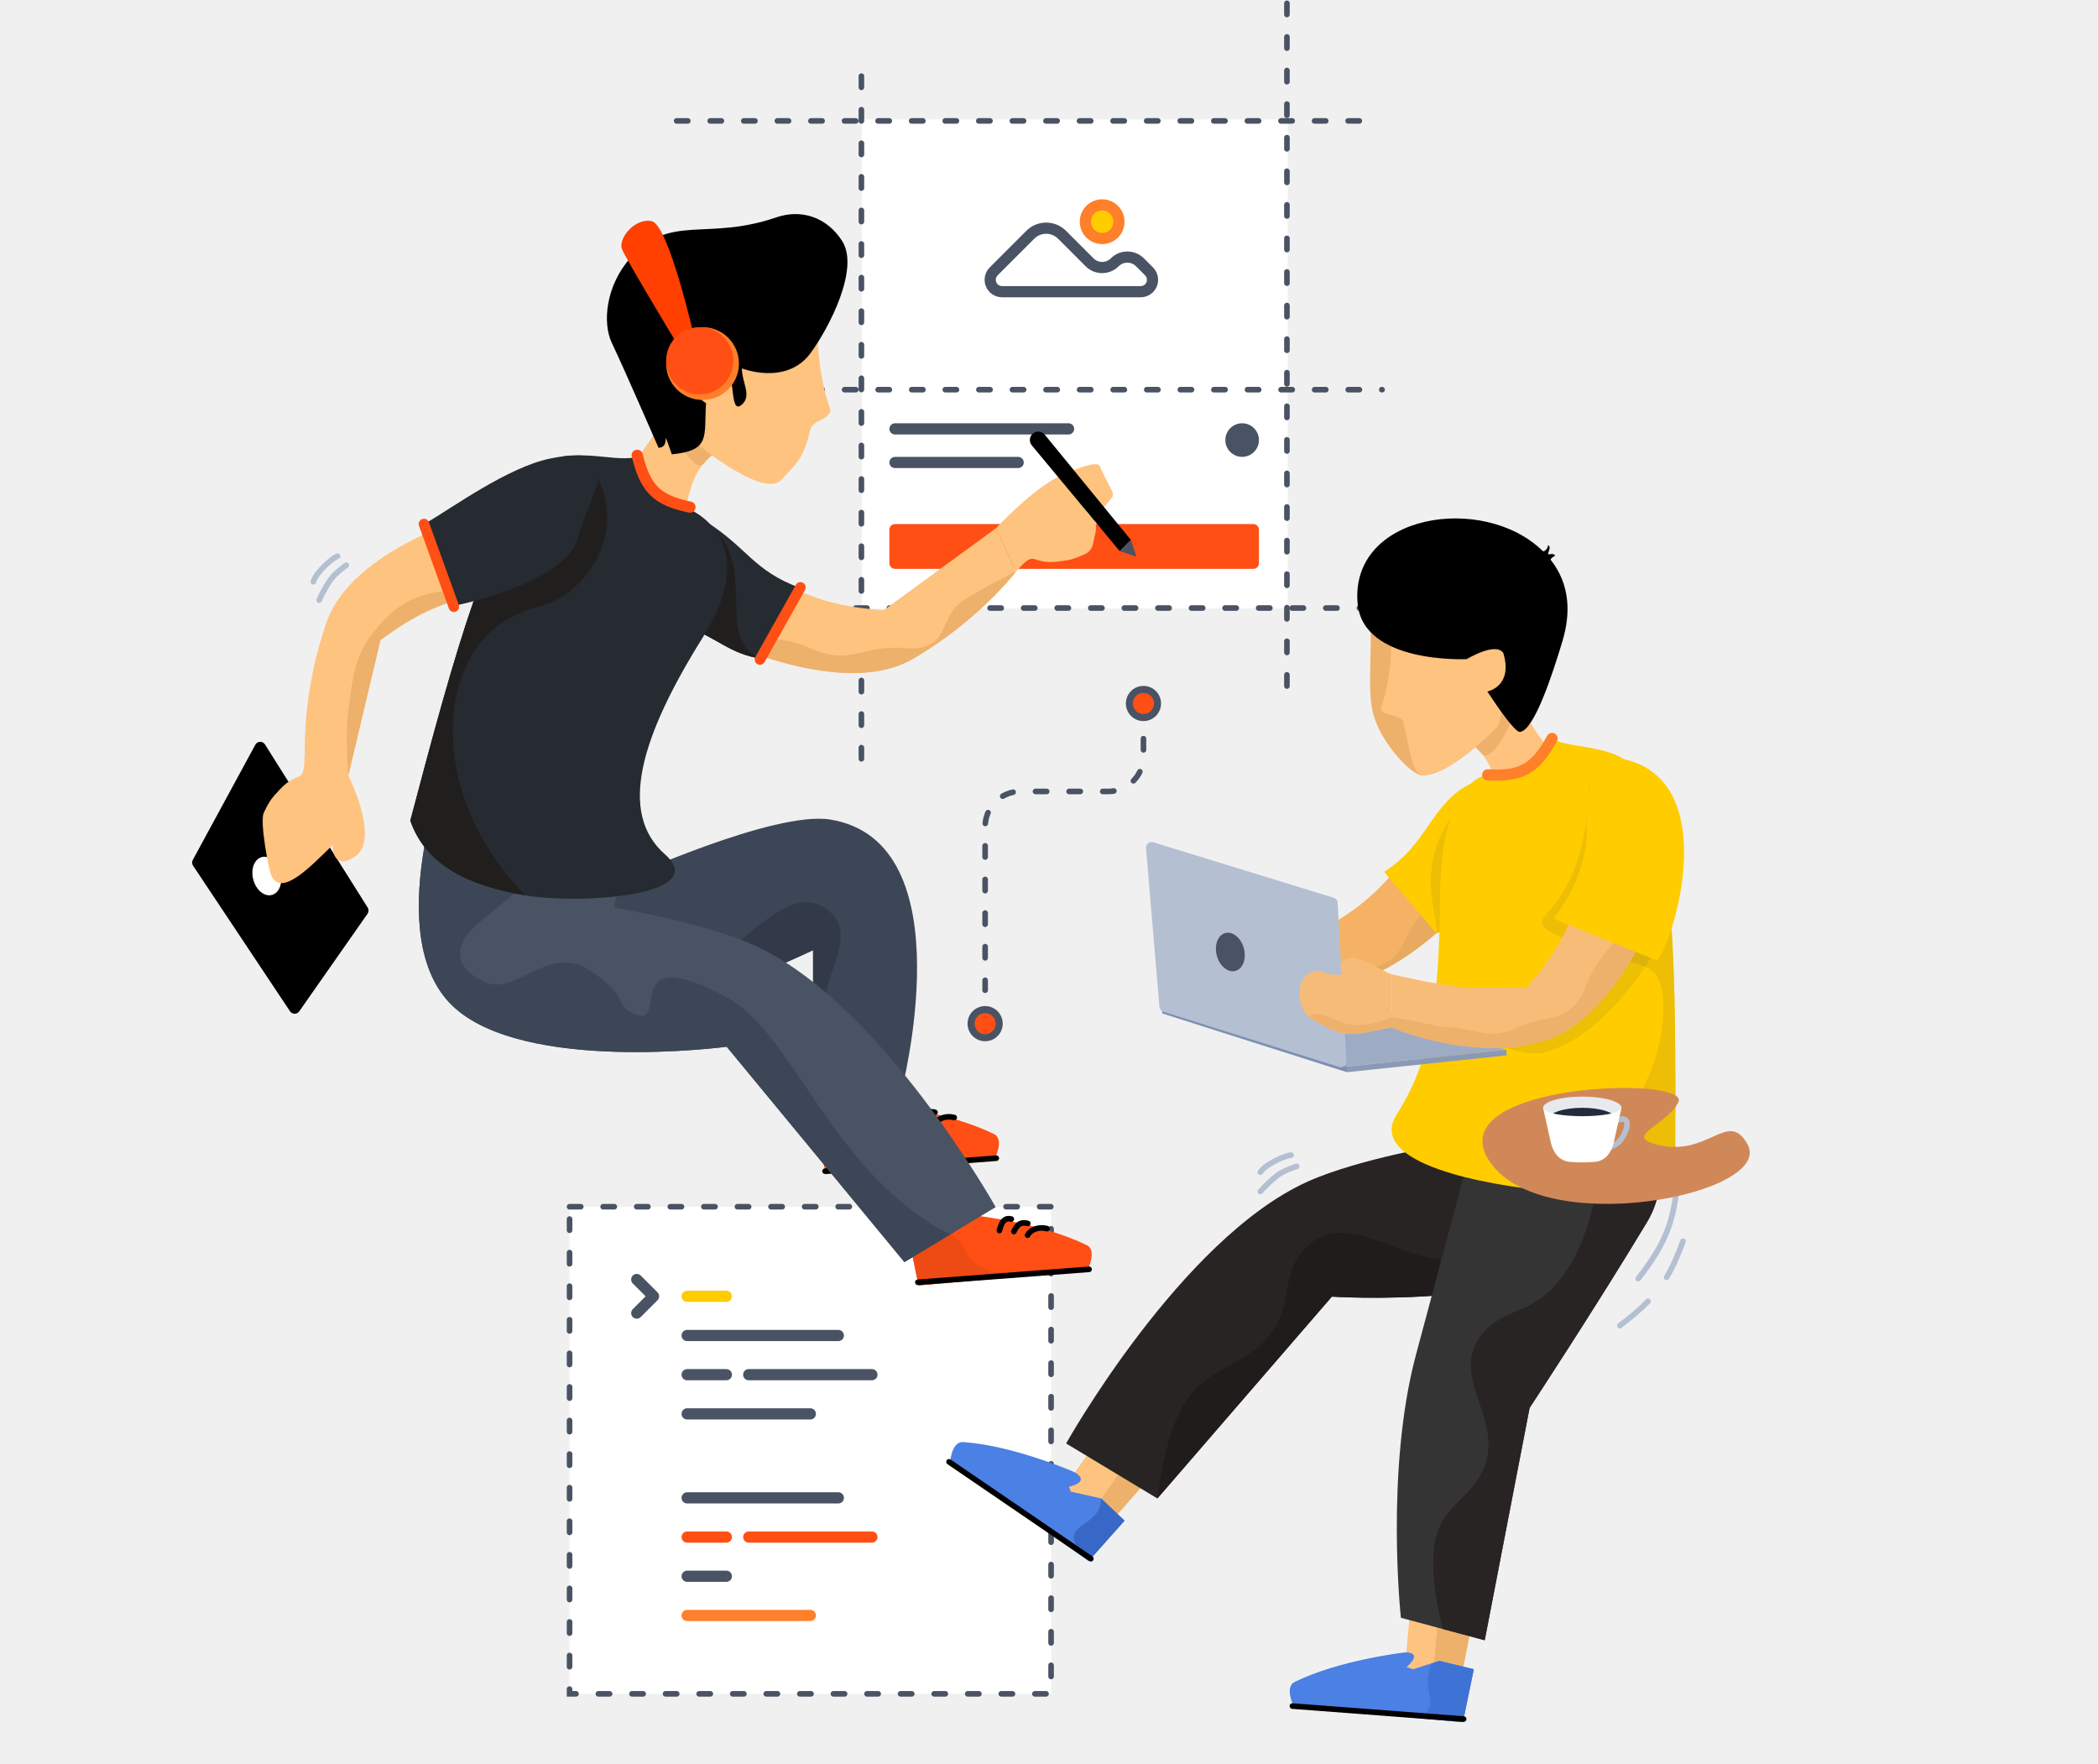
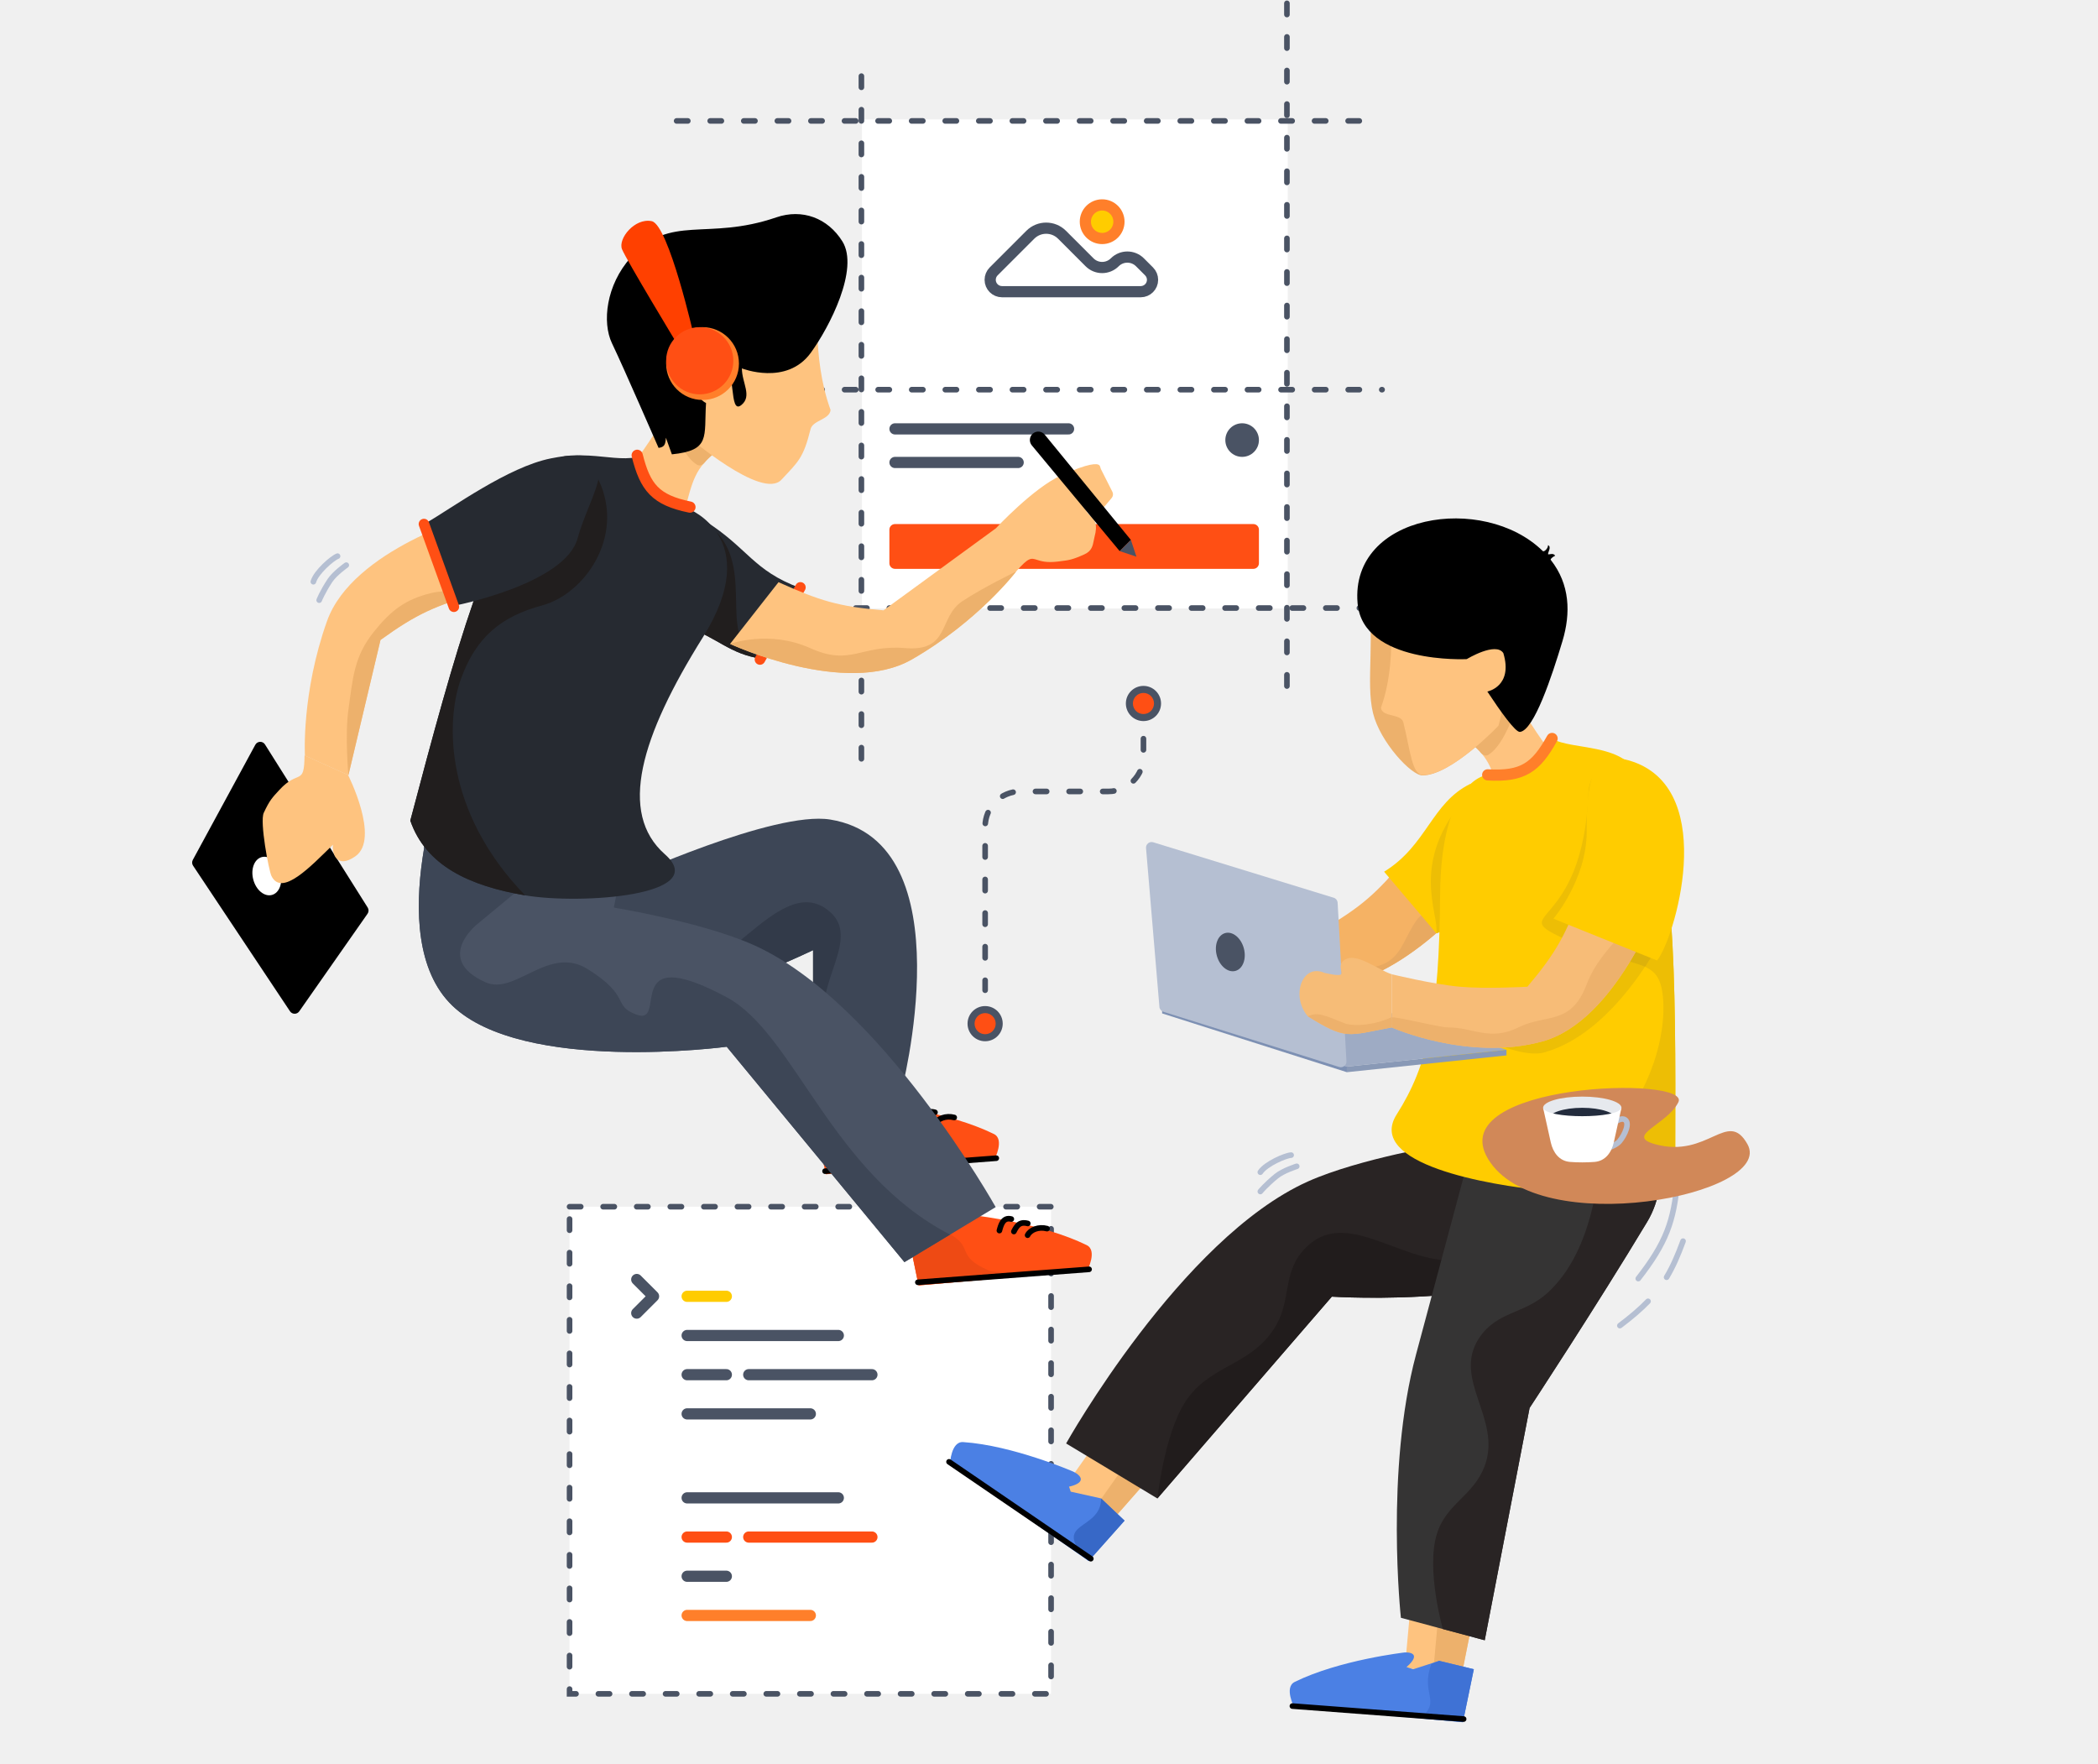
<svg xmlns="http://www.w3.org/2000/svg" width="628" height="528" viewBox="0 0 628 528" fill="none">
  <rect x="337.008" y="205.312" width="10.531" height="10.531" rx="5.266" fill="#4A5364" />
  <rect x="339.114" y="207.418" width="6.319" height="6.319" rx="3.159" fill="#FF4F14" />
  <rect x="289.616" y="301.148" width="10.531" height="10.531" rx="5.266" fill="#4A5364" />
  <rect x="291.722" y="303.255" width="6.319" height="6.319" rx="3.159" fill="#FF4F14" />
  <path d="M342.274 221.109V226.375C342.274 232.191 337.559 236.906 331.742 236.906H305.413C299.597 236.906 294.882 241.621 294.882 247.438V296.409" stroke="#4A5364" stroke-width="1.675" stroke-linecap="round" stroke-dasharray="3.35 6.71" />
  <rect x="258.022" y="35.754" width="127.431" height="146.388" fill="white" />
  <path d="M308.411 70.266L297.433 81.244C296.766 81.911 296.392 82.816 296.392 83.758C296.392 85.722 297.984 87.314 299.947 87.314H341.44C343.404 87.314 344.996 85.722 344.996 83.758C344.996 82.816 344.621 81.911 343.954 81.244L341.225 78.515C339.142 76.432 335.765 76.432 333.683 78.515C331.6 80.597 328.223 80.597 326.141 78.515L317.892 70.266C315.274 67.648 311.029 67.648 308.411 70.266Z" stroke="#4A5364" stroke-width="3.352" />
  <circle cx="329.911" cy="66.364" r="5.028" fill="#FFCC00" stroke="#FF7F2A" stroke-width="3.352" />
  <circle cx="371.811" cy="131.728" r="5.028" fill="#4A5364" />
  <rect x="266.224" y="156.867" width="110.615" height="13.408" rx="1.676" fill="#FF4F14" />
  <path d="M267.9 128.376H319.855" stroke="#4A5364" stroke-width="3.352" stroke-linecap="round" />
  <path d="M267.9 138.431H304.771" stroke="#4A5364" stroke-width="3.352" stroke-linecap="round" />
  <path d="M202.536 36.196H407.007" stroke="#4A5364" stroke-width="1.676" stroke-linecap="round" stroke-dasharray="3.35 6.7" />
  <path d="M242.76 116.643H413.711" stroke="#4A5364" stroke-width="1.676" stroke-linecap="round" stroke-dasharray="3.35 6.7" />
  <path d="M236.056 182.007H440.527" stroke="#4A5364" stroke-width="1.676" stroke-linecap="round" stroke-dasharray="3.35 6.7" />
  <path d="M385.219 1L385.219 205.471" stroke="#4A5364" stroke-width="1.676" stroke-linecap="round" stroke-dasharray="3.35 6.7" />
  <path d="M257.844 22.788L257.844 227.259" stroke="#4A5364" stroke-width="1.676" stroke-linecap="round" stroke-dasharray="3.35 6.7" />
  <rect x="170.489" y="361.208" width="144.135" height="145.811" fill="white" stroke="#4A5364" stroke-width="1.676" stroke-linecap="round" stroke-dasharray="3.35 6.7" />
  <path d="M205.685 388.024H217.417" stroke="#FFCC00" stroke-width="3.352" stroke-linecap="round" />
  <path d="M224.121 411.488H260.993" stroke="#4A5364" stroke-width="3.352" stroke-linecap="round" />
  <path d="M205.685 423.22H242.557" stroke="#4A5364" stroke-width="3.352" stroke-linecap="round" />
  <path d="M205.685 411.488H217.417" stroke="#4A5364" stroke-width="3.352" stroke-linecap="round" />
  <path d="M205.685 399.756H250.937" stroke="#4A5364" stroke-width="3.352" stroke-linecap="round" />
  <path d="M205.685 471.824H217.417" stroke="#4A5364" stroke-width="3.352" stroke-linecap="round" />
  <path d="M224.121 460.091H260.993" stroke="#FF4F14" stroke-width="3.352" stroke-linecap="round" />
  <path d="M205.685 483.555H242.557" stroke="#FF7F2A" stroke-width="3.352" stroke-linecap="round" />
  <path d="M205.685 460.091H217.417" stroke="#FF4F14" stroke-width="3.352" stroke-linecap="round" />
  <path d="M205.685 448.359H250.937" stroke="#4A5364" stroke-width="3.352" stroke-linecap="round" />
  <path d="M190.601 382.996L195.629 388.024L190.601 393.052" stroke="#4A5364" stroke-width="3.352" stroke-linecap="round" stroke-linejoin="round" />
-   <path d="M264.468 182.689C250.99 181.581 245.326 179.799 233.034 174.266L218.54 192.742C218.54 192.742 253.1 208.781 272.956 197.387C292.813 185.994 304.164 171.064 304.164 171.064L298.08 158.156L264.468 182.689Z" fill="#FEC37F" />
-   <path d="M271 194C257.522 192.892 254.792 199.533 242.5 194C230.208 188.467 218.54 192.742 218.54 192.742C218.54 192.742 253.1 208.781 272.956 197.387C292.813 185.994 304.164 171.064 304.164 171.064C304.164 171.064 293.998 175.994 288 180C280.848 184.777 284.478 195.108 271 194Z" fill="#EDB16C" />
  <path d="M239.51 176C225.368 170.761 223.928 164.085 211.119 155.98L205.974 187.835C214.745 190.964 218.532 195.765 227.771 197.146L239.51 176Z" fill="#262A31" />
  <path d="M205.974 187.835C214.745 190.964 218.532 195.765 227.771 197.146C214.15 191.761 226.007 171.967 214.632 159.376L205.974 187.835Z" fill="#211E1E" />
  <path d="M240.97 176.596C241.397 175.835 241.126 174.872 240.365 174.445C239.604 174.018 238.642 174.289 238.215 175.05L240.97 176.596ZM226.103 196.64C225.676 197.401 225.947 198.364 226.708 198.79C227.469 199.217 228.432 198.946 228.859 198.186L226.103 196.64ZM238.215 175.05L226.103 196.64L228.859 198.186L240.97 176.596L238.215 175.05Z" fill="#FF4F14" />
-   <path d="M332.766 149.056L329.244 153.237C329.244 153.237 325.562 144.892 324.439 150.687C325.099 155.751 329.468 153.856 327.613 160.779C327.146 162.524 327.317 164.703 324.629 165.92C320.774 167.665 319.801 167.706 316.571 168.099C308.172 169.118 310.318 164.037 304.164 171.064L298.08 158.156C298.08 158.156 309.303 146.06 317.634 142.3C326.11 138.474 328.429 138.7 329.044 139.243C329.359 139.52 329.349 140.037 329.538 140.411L332.98 147.22C333.283 147.82 333.198 148.542 332.766 149.056Z" fill="#FEC37F" />
+   <path fill-rule="evenodd" clip-rule="evenodd" d="M329.244 153.237L332.766 149.056C333.198 148.542 333.283 147.82 332.98 147.22L329.538 140.411C329.466 140.269 329.423 140.107 329.38 139.945C329.31 139.679 329.24 139.415 329.044 139.243C328.429 138.7 326.11 138.474 317.634 142.3C309.302 146.06 298.08 158.156 298.08 158.156L298.08 158.156L264.467 182.689C250.99 181.581 245.326 179.799 233.034 174.266L218.54 192.742C218.54 192.742 253.1 208.781 272.956 197.387C292.813 185.994 304.164 171.064 304.164 171.064L304.164 171.064C307.913 166.783 308.582 166.996 310.431 167.586C311.617 167.964 313.289 168.497 316.571 168.099C316.75 168.077 316.922 168.056 317.087 168.036C319.918 167.697 320.988 167.568 324.629 165.92C326.802 164.936 327.106 163.324 327.39 161.82C327.457 161.463 327.524 161.113 327.613 160.779C328.698 156.73 327.654 155.697 326.468 154.524C325.626 153.692 324.713 152.789 324.439 150.687C325.562 144.892 329.244 153.237 329.244 153.237Z" fill="#FEC37F" />
+   <path d="M271 194C257.522 192.892 254.792 199.533 242.5 194C230.208 188.467 218.54 192.742 218.54 192.742C218.54 192.742 253.1 208.781 272.956 197.387C292.813 185.994 304.164 171.064 304.164 171.064C304.164 171.064 293.998 175.994 288 180C280.848 184.777 284.478 195.108 271 194Z" fill="#EDB16C" />
  <path d="M243.912 335.656L264.637 330.639C264.637 330.639 284.111 332.857 297.514 339.448C300.793 341.06 297.678 347.043 297.678 347.043L247.182 351.509L243.912 335.656Z" fill="#FF4F14" />
  <path d="M246.964 350.569L298.218 346.684" stroke="black" stroke-width="1.676" stroke-linecap="round" />
  <path d="M285.626 334.501C283.16 333.84 280.655 334.804 279.814 336.467" stroke="black" stroke-width="1.676" stroke-linecap="round" />
  <path d="M279.873 332.959C277.407 332.298 276.545 333.702 275.704 335.366" stroke="black" stroke-width="1.676" stroke-linecap="round" />
  <path d="M274.941 331.638C272.475 330.977 271.814 333.443 271.374 335.087" stroke="black" stroke-width="1.676" stroke-linecap="round" />
  <path d="M271.693 368.922L292.418 363.904C292.418 363.904 311.892 366.123 325.295 372.713C328.574 374.326 325.459 380.308 325.459 380.308L274.963 384.774L271.693 368.922Z" fill="#FF4F14" />
  <path d="M271.693 368.922L284.5 369.5C291.5 373.5 286 376 296 380.308C299.356 381.754 325.459 380.308 325.459 380.308L274.963 384.774L271.693 368.922Z" fill="#EE4A14" />
  <path d="M274.745 383.834L325.999 379.949" stroke="black" stroke-width="1.676" stroke-linecap="round" />
  <path d="M313.406 367.766C310.941 367.105 308.435 368.069 307.594 369.732" stroke="black" stroke-width="1.676" stroke-linecap="round" />
  <path d="M307.654 366.224C305.188 365.563 304.326 366.967 303.485 368.631" stroke="black" stroke-width="1.676" stroke-linecap="round" />
  <path d="M302.722 364.903C300.256 364.242 299.595 366.708 299.155 368.352" stroke="black" stroke-width="1.676" stroke-linecap="round" />
  <path d="M147.822 303.903C121.674 289.413 127.4 234.128 127.4 234.128L184.411 228.171L186.964 263.059C186.964 263.059 231.774 242.609 248.505 245.314C289.641 251.966 269.656 327.354 269.656 327.354H243.377V284.411C243.377 284.411 173.599 318.187 147.822 303.903Z" fill="#3D4656" />
  <path d="M147.822 303.903C121.674 289.413 127.4 234.127 127.4 234.127L152.544 259.298L147.822 284.411C147.822 284.411 167.97 278.154 180.104 281.731C187.847 284.013 190.206 290.081 198.05 291.986C215.786 296.294 232.588 261.456 247.403 272.117C258.997 280.461 242.786 294.491 247.403 308.009C250.061 315.793 255.735 327.354 255.735 327.354L243.377 327.354V284.411C243.377 284.411 173.599 318.187 147.822 303.903Z" fill="#323A49" />
  <path d="M135.375 301.001C113.869 280.238 133.708 228.318 133.708 228.318L190.319 237.32L183.755 271.68C183.755 271.68 210.213 275.968 225.673 282.912C263.686 299.984 298.042 361.325 298.042 361.325L270.725 377.791L217.525 313.323C217.525 313.323 156.577 321.47 135.375 301.001Z" fill="#4A5364" />
  <path d="M135.375 301.001C113.868 280.238 133.708 228.318 133.708 228.318L190.319 237.32L142.75 276.72C142.75 276.72 129.853 287.082 145.313 294.025C154.302 298.062 164.218 282.662 176.078 290.179C189.012 298.377 183.192 300.854 190.319 303.639C200.389 307.574 185.249 281.21 217.525 298.511C237.837 309.4 248.673 351.069 284.383 369.558L270.725 377.791L217.525 313.323C217.525 313.323 156.577 321.47 135.375 301.001Z" fill="#3D4656" />
  <path d="M204.719 153.665C207.322 143.951 207.839 140.143 214.998 134.73L202.221 120.896C195.033 129.966 193.027 135.783 187.461 140.365C193.132 151.118 193.21 153.511 204.719 153.665Z" fill="#FEC37F" />
  <path d="M214.998 134.73L202.221 120.896C201.43 121.895 200.701 122.854 200.023 123.777C200.023 123.777 203.391 135.958 208.623 139.095C210.053 139.952 211.229 138.058 211.229 138.058C212.238 136.973 213.466 135.888 214.998 134.73Z" fill="#EDB16C" />
  <path d="M205.599 130.399C205.599 130.399 228.076 149.855 233.902 143.603C238.956 138.179 240.474 137.143 242.619 128.481C243.3 125.734 248.314 125.659 248.618 122.727C242.757 106.566 245.129 88.546 245.129 88.546C245.129 88.546 211.949 88.375 204.946 103.599C200.57 113.11 205.599 130.399 205.599 130.399Z" fill="#FEC37F" />
  <path d="M252.15 72.253C247.771 65.234 240.125 62.402 232.358 65.069C211.543 72.214 200.658 63.868 188.835 77.043C181.395 85.333 180.206 96.514 183.171 102.725C187.184 111.133 195.879 131.316 197.133 134.065C198.964 133.85 199.198 132.938 199.322 131.023L201.116 136C212.788 134.808 210.695 130.81 211.341 120.636C205.558 117.857 203.686 99.516 216.293 107.495C220.459 110.131 218.076 124.342 221.908 121.242C225.239 118.548 222.071 114.622 222.076 110.274C222.076 110.274 235.422 115.568 242.662 105.646C248.335 97.872 257.256 80.438 252.15 72.253Z" fill="black" />
  <path d="M186.19 74.604C187.46 77.754 202.7 102.958 202.7 102.958L207.78 100.857C207.78 100.857 200.16 67.253 195.08 66.203C190 65.152 184.92 71.454 186.19 74.604Z" fill="#FF4000" />
  <circle cx="210.294" cy="108.824" r="10.894" fill="#FF7F2A" />
  <circle cx="209.456" cy="107.986" r="10.056" fill="#FF4F14" />
  <path d="M199.019 255.711C184.97 243.323 191.799 220.486 210.397 190.756C228.996 161.025 205.963 152.262 205.963 152.262C196.408 152.305 191.292 142.259 190.503 136.842C182.527 138.55 170.191 132.659 162.253 140.55C146.91 155.804 136.238 194.85 122.817 245.635C127.466 259.104 140.452 265.183 157.191 268.009C173.874 270.826 213.069 268.1 199.019 255.711Z" fill="#262A31" />
  <path d="M190.73 136.284C193.134 145.881 196.172 149.673 206.527 151.795" stroke="#FF4F14" stroke-width="3.352" stroke-linecap="round" />
  <path d="M122.818 245.636C127.466 259.104 140.452 265.183 157.191 268.009C132.913 242.931 133.46 215.829 137.925 203.354C142.39 190.879 149.853 184.542 162.351 181.193C174.849 177.845 187.212 160.651 179.203 143.711C176.325 137.624 170.192 132.659 162.254 140.551C146.91 155.804 136.238 194.85 122.818 245.636Z" fill="#211E1E" />
  <path d="M113.894 191.56C124.859 183.645 130.321 181.319 143.26 177.537L142.272 154.076C142.272 154.076 105.58 164.341 97.891 185.903C90.201 207.466 91.273 226.19 91.273 226.19L104.285 232.049L113.894 191.56Z" fill="#FEC37F" />
  <path d="M113.894 191.56C124.859 183.645 130.321 181.319 143.26 177.538C143.26 177.538 134.407 176.204 129 177.537C121.226 179.455 117.031 182.771 112 189C105.931 196.514 105.632 202.935 104.285 212.5C103.221 220.06 104.285 232.049 104.285 232.049L113.894 191.56Z" fill="#EDB16C" />
  <path d="M95.541 179.645C95.541 179.645 96.519 177.179 98.759 173.78C100.204 171.588 103.653 169.169 103.653 169.169" stroke="#B5BFD2" stroke-width="1.676" stroke-linecap="round" />
  <path d="M93.797 174.132C94.637 171.23 99.472 167.064 101.044 166.478" stroke="#B5BFD2" stroke-width="1.676" stroke-linecap="round" />
  <path d="M79.316 222.838L110.062 271.658C110.422 272.229 110.404 272.96 110.017 273.512L89.569 302.734C88.892 303.701 87.455 303.684 86.801 302.702L57.792 259.126C57.448 258.609 57.418 257.944 57.714 257.398L76.424 222.932C77.036 221.806 78.633 221.754 79.316 222.838Z" fill="black" />
  <ellipse rx="4.19" ry="5.866" transform="matrix(-0.965926 0.258819 0.258819 0.965926 79.8673 262.223)" fill="white" />
  <path d="M104.176 231.955C104.176 231.955 113.862 251.057 106.382 256.311C100.79 260.239 99.314 255.464 99.678 252.839C93.182 259.16 84.331 268.644 81.243 262.176C80.464 260.546 77.698 245.976 78.95 243.304C80.746 239.473 81.459 238.81 83.659 236.412C89.381 230.181 91.051 235.437 91.163 226.097L104.176 231.955Z" fill="#FEC37F" />
  <path d="M127.181 156.782C135.434 151.968 152.086 139.767 164.882 137.214C189 132.402 176.61 147.311 172.922 161.072C169.235 174.832 136.056 181.299 136.056 181.299L127.181 156.782Z" fill="#262A31" />
  <path d="M128.39 156.329C128.094 155.508 127.188 155.084 126.368 155.381C125.547 155.677 125.123 156.583 125.419 157.403L128.39 156.329ZM134.371 182.153C134.668 182.973 135.574 183.398 136.394 183.101C137.214 182.804 137.639 181.898 137.342 181.078L134.371 182.153ZM125.419 157.403L134.371 182.153L137.342 181.078L128.39 156.329L125.419 157.403Z" fill="#FF4F14" />
  <path fill-rule="evenodd" clip-rule="evenodd" d="M309.177 129.773C308.11 130.662 307.966 132.247 308.855 133.314L335.155 164.969L338.507 161.617L312.718 130.095C311.829 129.029 310.244 128.885 309.177 129.773Z" fill="black" />
  <path d="M335.155 164.969L338.507 161.617L340.183 166.645L335.155 164.969Z" fill="#4A5364" />
  <path d="M330.283 458.056L343.227 443.327L330.015 429.037L317.774 446.393L330.283 458.056Z" fill="#FEC37F" />
  <path d="M330.283 458.056L343.227 443.327L337.741 437.144L325.5 454.5L330.283 458.056Z" fill="#EDB16C" />
  <path d="M325.861 467.273L336.619 455.18L329.5 448.5L320.5 446.5L320 445C320 445 323.639 444.339 323.52 442.701C323.429 441.442 321.179 440.471 321.179 440.471C321.179 440.471 303.205 432.656 288.302 431.662C284.656 431.419 284.363 438.158 284.363 438.158L325.861 467.273Z" fill="#4B80E4" />
  <path d="M325.861 467.273L336.619 455.179L329.607 448.5C329.607 458.5 314 455.18 325.861 467.273Z" fill="#3768C7" />
  <path d="M326.52 466.568L284.075 437.577" stroke="black" stroke-width="1.676" stroke-linecap="round" />
  <path d="M437.217 502.888L441.063 483.66L422.475 477.892L420.552 499.043L437.217 502.888Z" fill="#FEC37F" />
  <path d="M437.217 502.888L441.063 483.66L430.923 479.349L429 500.5L437.217 502.888Z" fill="#EDB16C" />
  <path d="M437.894 515.506L441.164 499.654L430.801 497.145L423.029 499.654L421 499C421 499 424.109 496.525 423.029 495.263C422.353 494.472 420.439 494.636 420.439 494.636C420.439 494.636 400.965 496.855 387.562 503.445C384.283 505.058 387.398 511.041 387.398 511.041L437.894 515.506Z" fill="#4B80E4" />
  <path d="M437.894 515.506L441.164 499.654L430.801 497.145L428.5 498C425 507 431.725 509.191 425 514.366L437.894 515.506Z" fill="#3F72D5" />
  <path d="M438.112 514.567L386.858 510.681" stroke="black" stroke-width="1.676" stroke-linecap="round" />
  <path d="M481.791 371.749C503.298 350.985 483.458 299.065 483.458 299.065L439.243 310.612L433.412 342.427C433.412 342.427 406.953 346.716 391.493 353.659C353.48 370.731 319.125 432.073 319.125 432.073L346.441 448.539L398.664 388.127C398.664 388.127 460.589 392.218 481.791 371.749Z" fill="#292424" />
  <path d="M481.792 371.749C503.299 350.985 483.459 299.066 483.459 299.066C483.459 299.066 474.083 363.822 442.248 375.95C423.289 383.173 404.049 359.078 390.332 374.027C383.638 381.323 386.759 389.441 381.359 397.742C373.897 409.213 361.577 408.499 354.44 420.175C348.437 429.994 346.442 448.539 346.442 448.539L398.664 388.128C398.664 388.128 460.59 392.218 481.792 371.749Z" fill="#211C1C" />
  <path d="M493.063 365.725C508.463 340.102 475.861 295.087 475.861 295.087L435.831 320.109L438.743 349.924L423.879 405.395C414.553 440.201 419.336 484.258 419.336 484.258L444.429 490.981L457.857 421.439C457.857 421.439 477.881 390.984 493.063 365.725Z" fill="#353434" />
  <path d="M493.063 365.725C508.463 340.103 475.862 295.087 475.862 295.087C475.862 295.087 489.873 362.21 463.399 386.846C456.386 393.372 448.296 392.397 442.889 400.306C434.406 412.713 449.678 424.678 444.43 438.762C441.015 447.924 432.919 449.919 430.07 459.272C426.839 469.884 431.883 487.619 431.883 487.619L444.43 490.981L457.858 421.439C457.858 421.439 477.882 390.984 493.063 365.725Z" fill="#292424" />
  <path d="M449.418 240.501C446.815 230.788 446.298 226.979 439.139 221.567L451.916 207.732C459.104 216.803 461.11 222.62 466.675 227.202C461.005 237.955 460.927 240.348 449.418 240.501Z" fill="#FEC37F" />
  <path d="M439.139 221.567L451.916 207.732C452.707 208.731 453.436 209.691 454.114 210.614C454.114 210.614 450.746 222.794 445.514 225.931C444.084 226.788 442.908 224.894 442.908 224.894C441.899 223.81 440.671 222.725 439.139 221.567Z" fill="#EDB16C" />
  <path d="M448.538 217.236C448.538 217.236 434.344 232.118 425.798 232.118C422.446 232.118 413.146 222.162 411 213.5C408.676 204.12 411.942 190.207 409.008 175.383C409.008 175.383 442.189 175.212 449.192 190.436C453.567 199.947 448.538 217.236 448.538 217.236Z" fill="#EDB16C" />
  <path d="M448.538 217.236C448.538 217.236 434.546 232 426 232C422.648 232 422.212 224.898 420.066 216.236C419.386 213.489 413.667 214.776 413.362 211.844C419.224 195.684 415.008 174.383 415.008 174.383C415.008 174.383 442.189 175.212 449.192 190.436C453.567 199.947 448.538 217.236 448.538 217.236Z" fill="#FEC37F" />
  <path d="M406.366 180.536C407.905 198.851 439.047 197.296 439.047 197.296C439.047 197.296 447.756 191.999 450 195.5C453 205.5 445.21 207 445.21 207C449.091 212.878 453.614 219.224 454.969 219.084C459.159 218.653 464.544 202.408 467.697 191.895C470.211 183.514 469.959 174.903 464.187 167.592C464.057 167.427 464.44 166.871 465.493 166.345C464.966 165.292 463.368 166.25 463.386 165.818C463.417 165.105 464.44 163.712 463.386 163.185C463.386 164.238 462.167 165.299 461.807 164.947C444.033 147.545 404.117 153.782 406.366 180.536Z" fill="black" />
  <path d="M395.903 278.205C407.605 271.428 411.959 267.391 420.694 257.124L441.707 267.605C441.707 267.605 417.356 296.908 394.533 295.124C350.549 291.685 337.538 250.971 395.903 278.205Z" fill="#F5B264" />
  <path d="M416 287.5C420 284.5 420.5 280.5 424 275.5C427.5 270.5 441.707 267.605 441.707 267.605C441.707 267.605 417.356 296.908 394.533 295.123C401.5 288.5 410.743 291.442 416 287.5Z" fill="#E8A961" />
  <path d="M414.31 260.931C427.158 253.033 428.446 240.373 440.12 234.632L449.51 265.995C441.518 270.775 438.742 276.223 429.949 279.38L414.31 260.931Z" fill="#FFCC00" />
  <path d="M449.511 265.994C441.519 270.774 438.742 276.222 429.95 279.379C430.826 273.18 421.608 258.096 439.13 238.247L449.511 265.994Z" fill="#EDBE05" />
  <path d="M418.083 333.571C427.519 318.749 430.831 303.153 431.069 267.974C431.307 232.796 445.315 231.941 445.315 231.941C454.533 234.455 462.074 226.075 464.239 221.047C471.501 224.761 484.941 222.264 490.566 231.941C501.439 250.645 501.642 291.123 501.46 343.652C493.484 355.458 479.368 357.969 462.468 356.366C445.624 354.769 408.646 348.394 418.083 333.571Z" fill="#FFCC00" />
  <path d="M501.46 343.652C493.484 355.458 479.368 357.969 462.468 356.366C492.409 338.426 498.895 312.107 497.811 298.901C496.727 285.696 489.486 290.778 469.374 281.56C449.262 272.343 473.918 280.086 475.498 236.906C475.744 230.178 484.941 222.264 490.566 231.941C501.439 250.645 501.642 291.123 501.46 343.652Z" fill="#EDBE05" />
  <path d="M450.938 314.242L403.172 319.27L347.026 301.672L393.116 295.806L450.938 314.242Z" fill="#9EABC4" />
  <path d="M450.938 315.918V314.242L403.172 319.27V320.946L450.938 315.918Z" fill="#8999B6" />
  <path d="M403.172 320.946V319.27L347.864 301.672V303.348L403.172 320.946Z" fill="#7D90B3" />
  <path d="M403.037 317.69L400.397 270.228C400.358 269.527 399.887 268.925 399.216 268.719L345.207 252.121C344.072 251.772 342.945 252.681 343.045 253.864L347.051 301.389C347.109 302.067 347.57 302.643 348.219 302.847L400.862 319.382C401.979 319.733 403.102 318.859 403.037 317.69Z" fill="#B5BFD2" />
  <ellipse rx="4.19" ry="5.866" transform="matrix(-0.965926 0.258819 0.258819 0.965926 368.277 284.96)" fill="#4A5364" />
  <path opacity="0.1" d="M458.978 304.368C467.702 294.036 470.436 288.765 475.187 276.151L498.507 278.916C498.507 278.916 484.201 309.029 462.117 315.061C454.531 317.133 430.711 307.37 458.978 304.368Z" fill="#464335" />
  <path d="M457.198 295.36C465.922 285.028 468.656 279.757 473.408 267.143L496.727 269.908C496.727 269.908 483.709 305.715 461.625 311.747C439.541 317.779 416.58 307.538 416.58 307.538L416.58 291.616C416.58 291.616 428.925 294.636 437 295.36C444.856 296.065 457.198 295.36 457.198 295.36Z" fill="#F7BC77" />
  <path d="M454.5 307.538C463 303.329 470.248 307.115 475 294.5C479.752 281.885 496.727 269.907 496.727 269.907C496.727 269.907 483.708 305.714 461.625 311.747C439.541 317.779 416.58 307.538 416.58 307.538C416.58 307.538 416.58 307.538 416.58 304.5C419.305 304.5 430.753 307.539 433.5 307.538C440.963 307.535 446 311.747 454.5 307.538Z" fill="#EDB16C" />
  <path d="M416.58 307.538L416.58 291.616C412.38 290.29 405.846 284.792 402.334 287.426C398.982 289.94 405.686 293.292 396.468 291.216C389.764 288.264 386.329 298.146 391.44 304.186C402.976 311.341 403.172 310.052 416.58 307.538Z" fill="#F6BC77" />
  <path d="M391.44 304.186C402.976 311.341 403.172 310.052 416.58 307.538C416.58 306.5 416.793 305.65 416.5 304.5C411 307 405.76 307.122 403 306.5C395.5 303.5 394.5 303 391.44 304.186Z" fill="#EDB16C" />
  <path d="M496 287.5C501.028 281.634 514.625 237.06 488.891 228.037C475.92 223.49 474.949 234.755 474.949 249.001C474.949 263.248 465 275 465 275L496 287.5Z" fill="#FFCC00" />
  <path d="M464.589 221.047C459.784 229.694 455.868 232.571 445.315 231.941" stroke="#FF7F2A" stroke-width="3.352" stroke-linecap="round" />
  <path d="M377.259 356.656C377.259 356.656 378.935 354.599 382.097 352.034C384.136 350.38 388.153 349.114 388.153 349.114" stroke="#B5BFD2" stroke-width="1.676" stroke-linecap="round" />
  <path d="M377.259 350.873C378.935 348.36 384.801 345.846 386.478 345.762" stroke="#B5BFD2" stroke-width="1.676" stroke-linecap="round" />
  <path d="M502.121 353.388C501.048 365.535 498.741 372.011 490.389 382.718" stroke="#B5BFD2" stroke-width="1.676" stroke-linecap="round" />
  <path d="M503.01 371.221C503.168 370.786 503.649 370.562 504.084 370.721C504.519 370.879 504.743 371.36 504.584 371.795L503.01 371.221ZM485.378 397.471C485.009 397.749 484.484 397.676 484.205 397.307C483.926 396.937 483.999 396.412 484.369 396.133L485.378 397.471ZM499.582 382.763C499.344 383.16 498.829 383.289 498.433 383.05C498.036 382.812 497.907 382.297 498.146 381.901L499.582 382.763ZM492.714 388.939C493.036 388.606 493.566 388.597 493.899 388.919C494.232 389.24 494.241 389.771 493.92 390.103L492.714 388.939ZM504.584 371.795C503.017 376.09 501.476 379.61 499.582 382.763L498.146 381.901C499.962 378.875 501.461 375.465 503.01 371.221L504.584 371.795ZM493.92 390.103C491.608 392.495 488.834 394.863 485.378 397.471L484.369 396.133C487.782 393.557 490.483 391.247 492.714 388.939L493.92 390.103Z" fill="#B5BFD2" />
  <path d="M495.417 342.494C486.206 339.954 499.047 336.675 502.391 329.924C506.393 321.844 431.729 324.058 445.408 346.885C460.213 371.594 531.552 357.611 523.071 342.494C517.093 331.838 511.339 346.885 495.417 342.494Z" fill="#D18858" />
  <ellipse rx="11.732" ry="3.352" transform="matrix(-1 0 0 1 473.629 331.6)" fill="#E6E9EE" />
  <ellipse rx="10.056" ry="3.352" transform="matrix(-1 0 0 1 473.629 334.951)" fill="#232C3D" />
  <path d="M483.372 335.852C483.372 335.852 485.042 334.654 486.097 335.021C488.207 335.757 486.326 339.828 484.735 341.669C483.871 342.668 482.009 343.331 482.009 343.331" stroke="#B5BFD2" stroke-width="1.676" />
  <path d="M483.067 341.919L485.361 331.599C484.616 334.951 462.642 334.951 461.897 331.599L464.19 341.919C464.881 345.031 466.763 347.538 469.94 347.798C472.251 347.988 475.007 347.988 477.318 347.798C480.495 347.538 482.376 345.031 483.067 341.919Z" fill="white" />
</svg>
